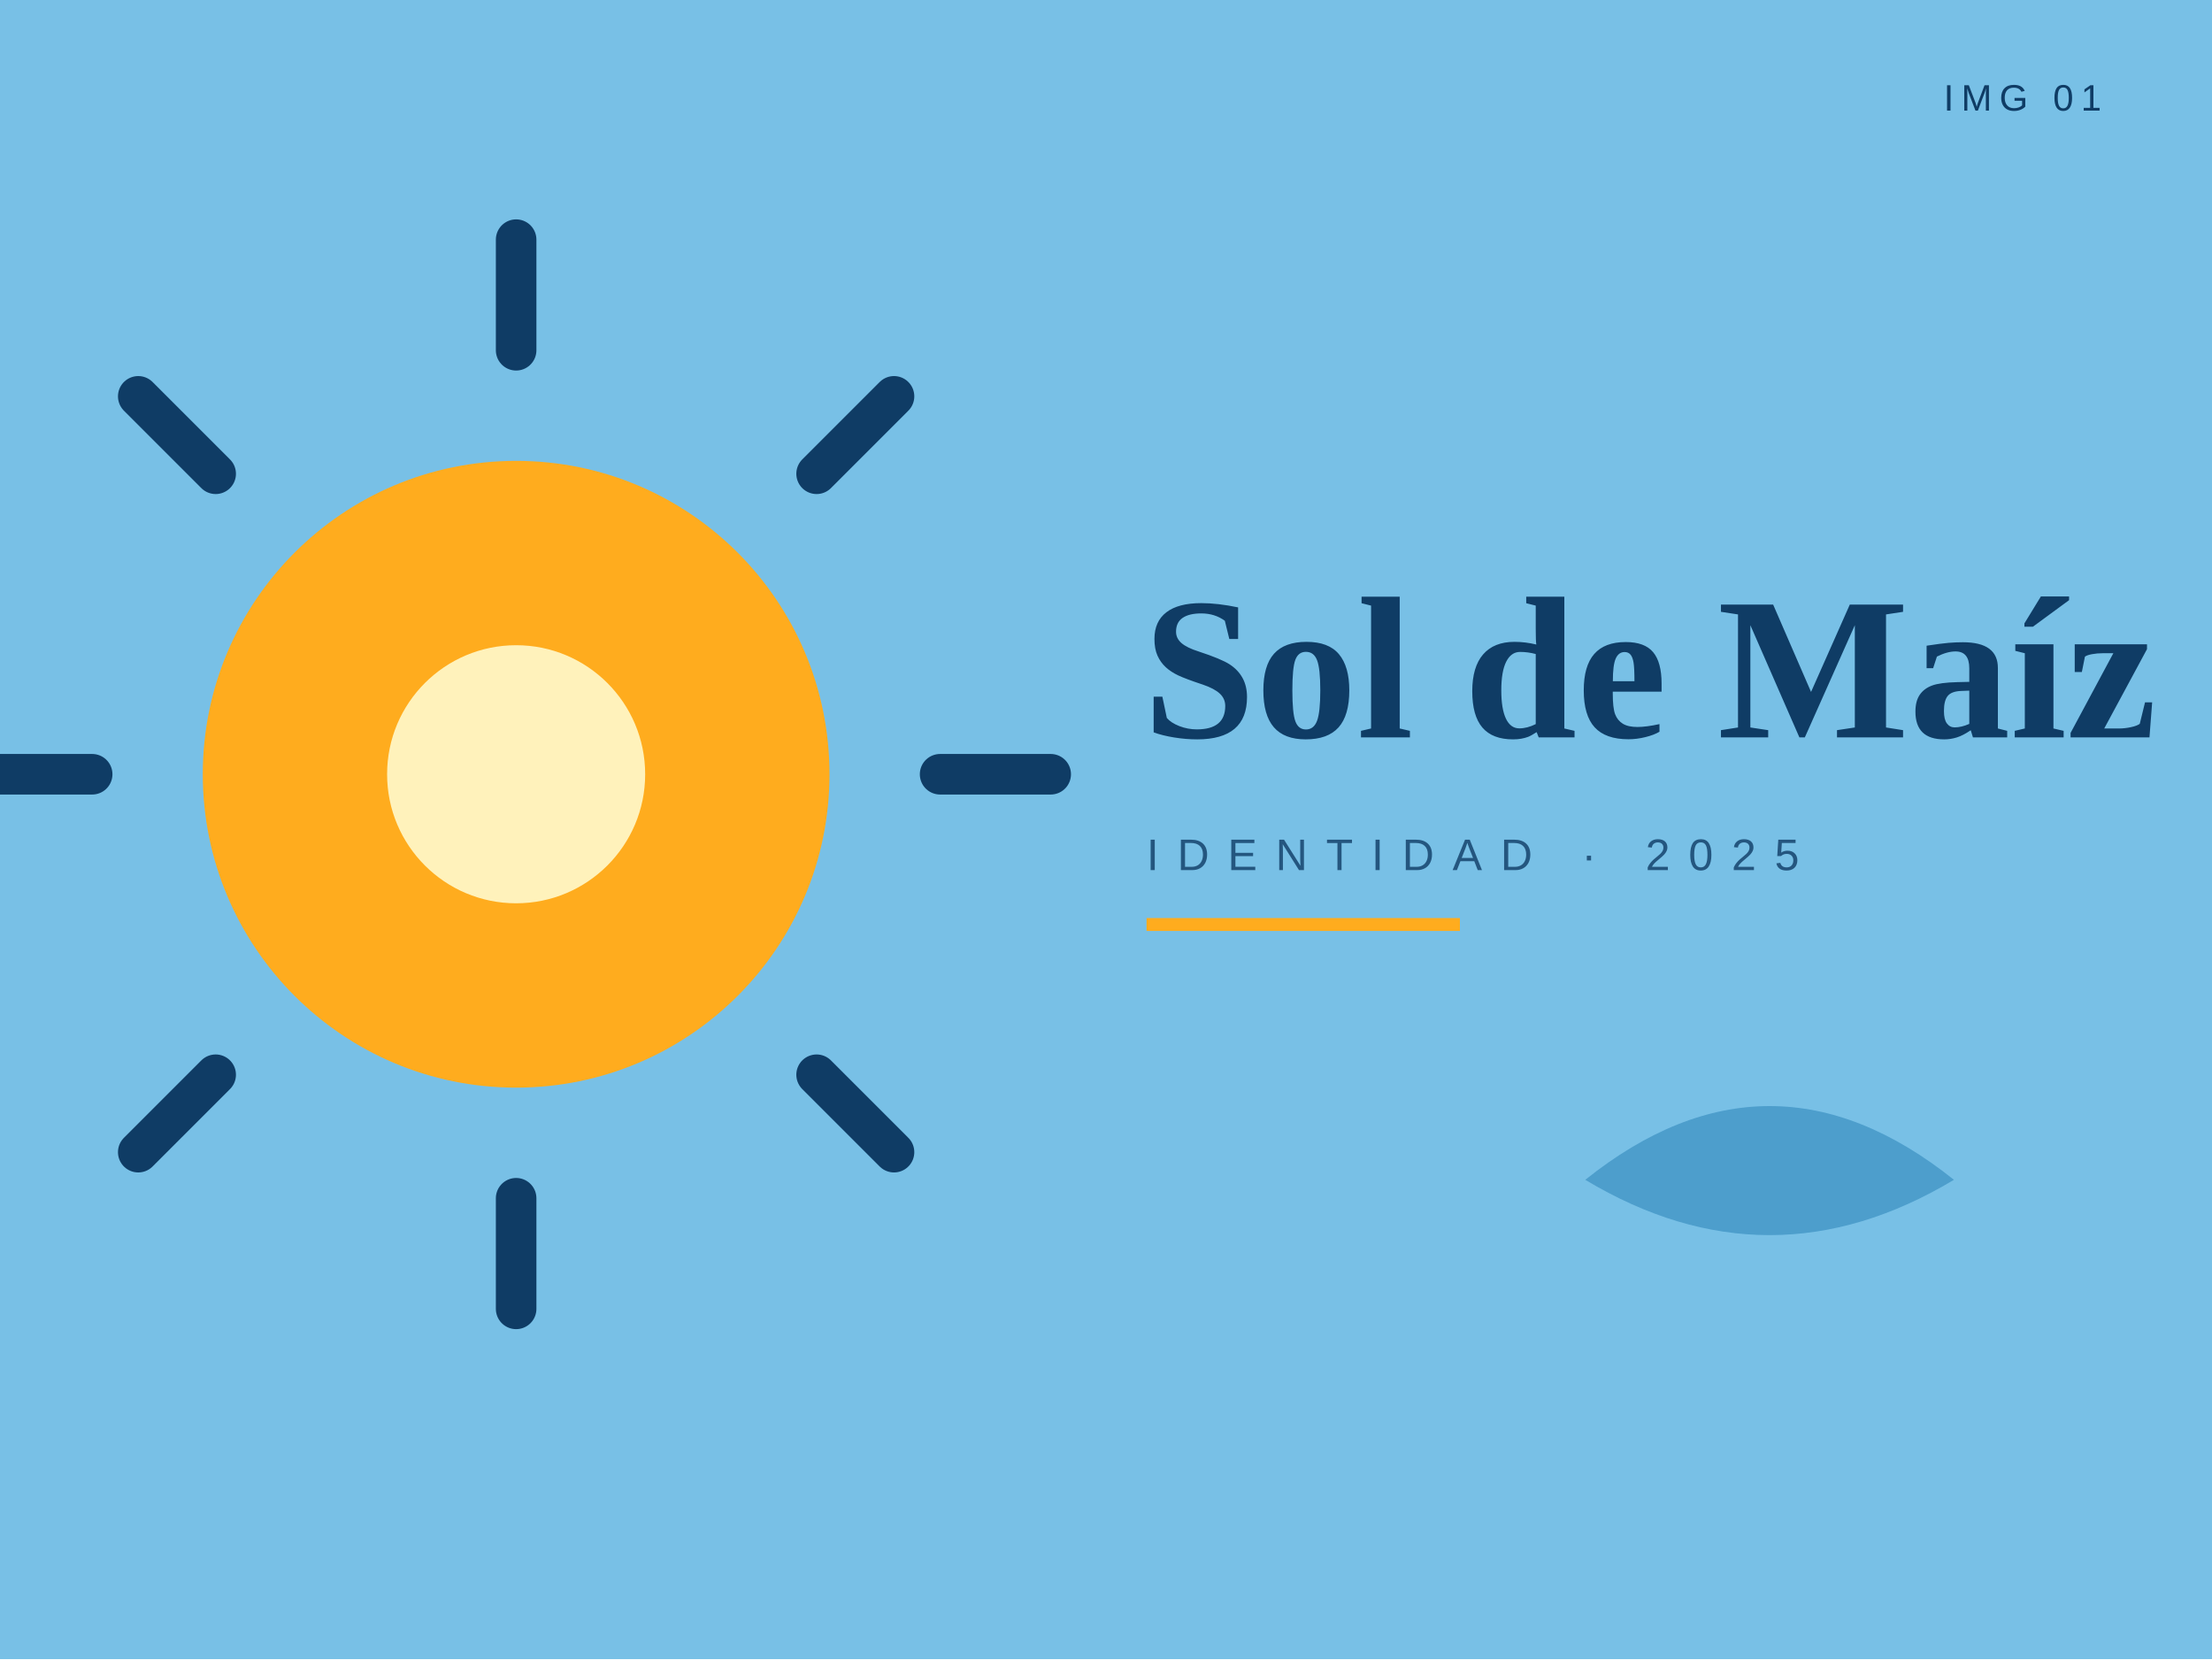
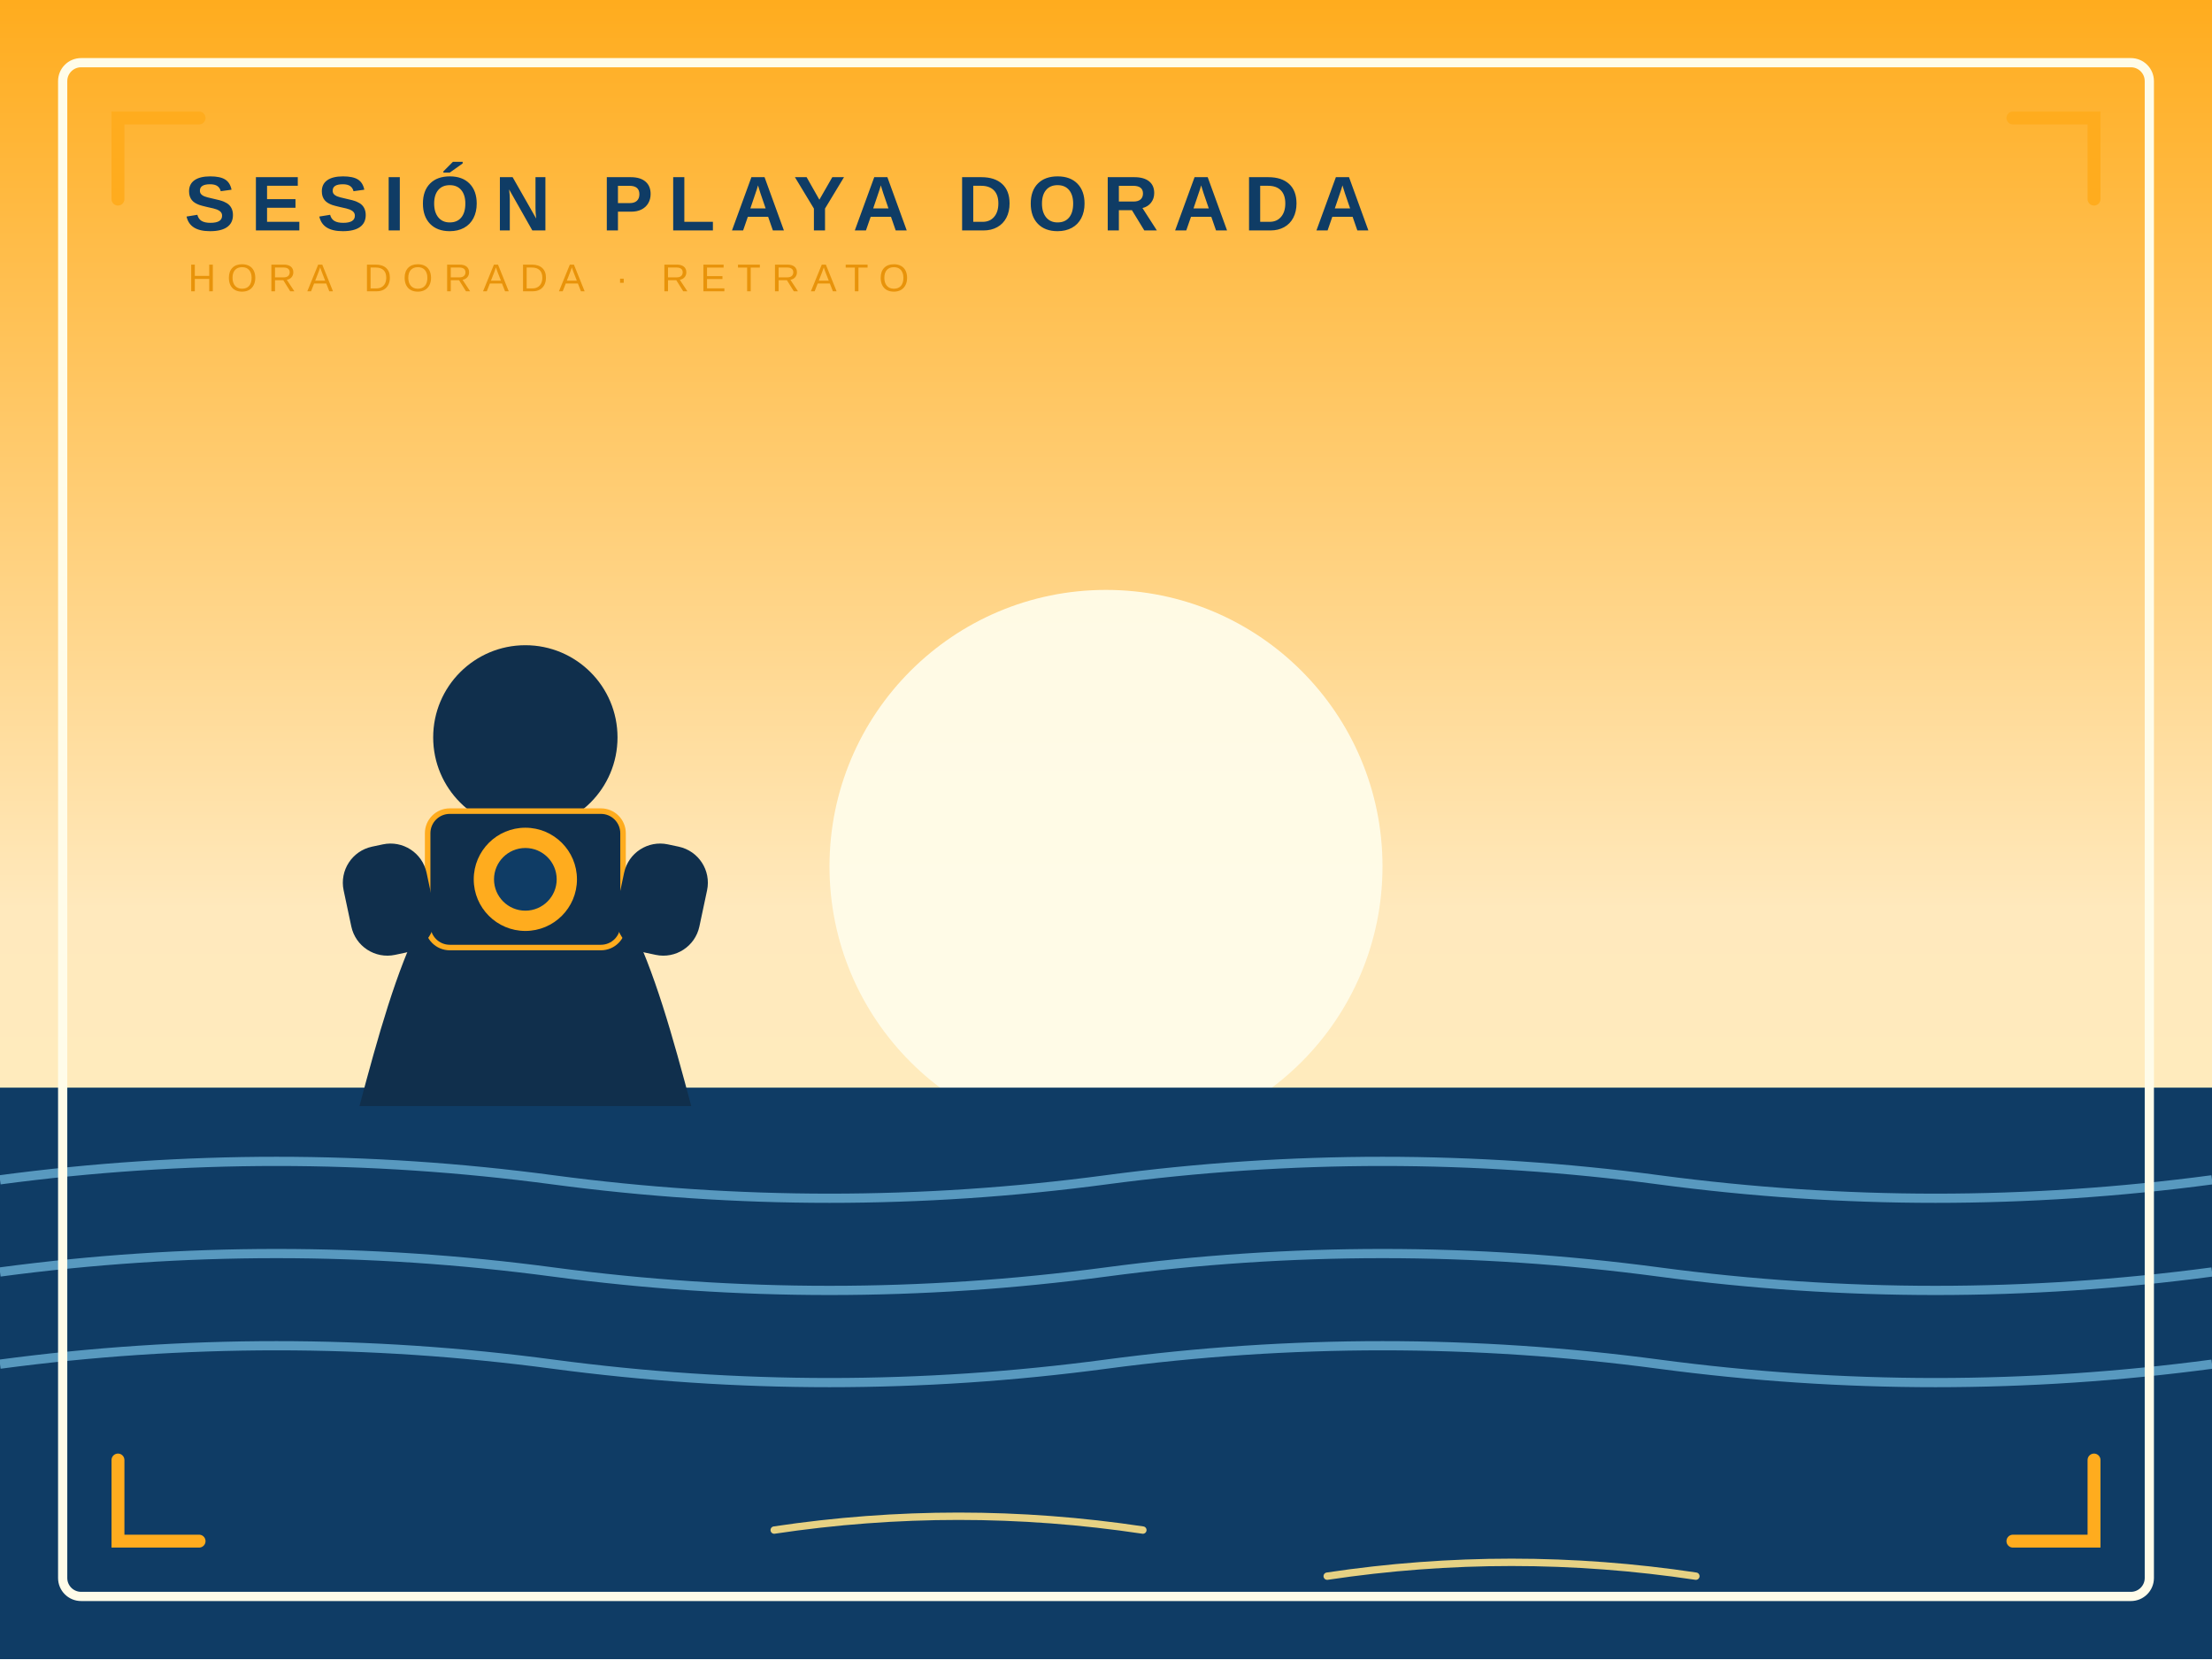
- <svg xmlns="http://www.w3.org/2000/svg" viewBox="0 0 1200 900" role="img" aria-label="Imagen de ejemplo: identidad Sol de Maíz">
-   <rect width="1200" height="900" fill="#78c0e6" />
-   <g transform="translate(280 420)">
-     <circle r="170" fill="#ffac1e" />
-     <g stroke="#0f3c65" stroke-width="22" stroke-linecap="round">
-       <path d="M0 -230 V -290" />
-       <path d="M0 230 V 290" />
-       <path d="M-230 0 H -290" />
-       <path d="M230 0 H 290" />
-       <path d="M-163 -163 L -205 -205" />
-       <path d="M163 163 L 205 205" />
-       <path d="M163 -163 L 205 -205" />
-       <path d="M-163 163 L -205 205" />
-     </g>
-     <circle r="70" fill="#fff2bb" />
+ <svg xmlns="http://www.w3.org/2000/svg" viewBox="0 0 1200 900" role="img" aria-label="Imagen de ejemplo: sesión de retrato en hora dorada">
+   <defs>
+     <linearGradient id="sky" x1="0" y1="0" x2="0" y2="1">
+       <stop offset="0" stop-color="#ffac1e" />
+       <stop offset="0.55" stop-color="#ffe9bd" />
+       <stop offset="1" stop-color="#fff2bb" />
+     </linearGradient>
+   </defs>
+   <rect width="1200" height="900" fill="url(#sky)" />
+   <circle cx="600" cy="470" r="150" fill="#fffce9" opacity="0.95" />
+   <rect x="470" y="600" width="260" height="22" rx="11" fill="#fffce9" opacity="0.5" />
+   <rect x="500" y="640" width="200" height="14" rx="7" fill="#fffce9" opacity="0.35" />
+   <rect x="0" y="590" width="1200" height="310" fill="#0f3c65" />
+   <g stroke="#78c0e6" stroke-width="5" fill="none" opacity="0.7">
+     <path d="M0 640 Q150 620 300 640 T600 640 T900 640 T1200 640" />
+     <path d="M0 690 Q150 670 300 690 T600 690 T900 690 T1200 690" />
+     <path d="M0 740 Q150 720 300 740 T600 740 T900 740 T1200 740" />
  </g>
-   <text x="620" y="400" font-family="Georgia, 'Times New Roman', serif" font-weight="600" font-size="110" fill="#0f3c65">Sol de Maíz</text>
-   <text x="622" y="472" font-family="Arial, sans-serif" font-size="24" letter-spacing="10" fill="#0f3c65" opacity="0.8">IDENTIDAD · 2025</text>
-   <rect x="622" y="498" width="170" height="7" fill="#ffac1e" />
-   <path d="M860 640 Q960 560 1060 640 Q960 700 860 640 Z" fill="#4a9ccb" opacity="0.95" />
-   <text x="1140" y="60" font-family="Arial, sans-serif" font-size="20" letter-spacing="4" fill="#0f3c65" text-anchor="end">IMG 01</text>
+   <g>
+     <circle cx="285" cy="400" r="50" fill="#102f4c" />
+     <path d="M285 455 C235 455 215 525 195 600 L375 600 C355 525 335 455 285 455 Z" fill="#102f4c" />
+     <rect x="232" y="440" width="106" height="74" rx="12" fill="#102f4c" stroke="#ffac1e" stroke-width="3" />
+     <circle cx="285" cy="477" r="28" fill="#ffac1e" />
+     <circle cx="285" cy="477" r="17" fill="#0f3c65" />
+     <rect x="188" y="458" width="46" height="60" rx="20" fill="#102f4c" transform="rotate(-12 211 488)" />
+     <rect x="336" y="458" width="46" height="60" rx="20" fill="#102f4c" transform="rotate(12 359 488)" />
+   </g>
+   <g stroke="#e6d183" stroke-width="4" fill="none" stroke-linecap="round">
+     <path d="M420 830 Q520 815 620 830" />
+     <path d="M720 855 Q820 840 920 855" />
+   </g>
+   <rect x="34" y="34" width="1132" height="832" rx="10" fill="none" stroke="#fffce9" stroke-width="5" />
+   <g stroke="#ffac1e" stroke-width="7" stroke-linecap="round" fill="none">
+     <path d="M64 108 V 64 H 108" />
+     <path d="M1092 64 H 1136 V 108" />
+     <path d="M64 792 V 836 H 108" />
+     <path d="M1092 836 H 1136 V 792" />
+   </g>
+   <text x="100" y="125" font-family="Arial, sans-serif" font-weight="bold" font-size="42" letter-spacing="8" fill="#0f3c65">SESIÓN PLAYA DORADA</text>
+   <text x="102" y="158" font-family="Arial, sans-serif" font-size="21" letter-spacing="6" fill="#e8930a">HORA DORADA · RETRATO</text>
+   <text x="1130" y="800" font-family="Arial, sans-serif" font-size="20" letter-spacing="4" fill="#0f3c65" text-anchor="end">IMG 01</text>
</svg>
